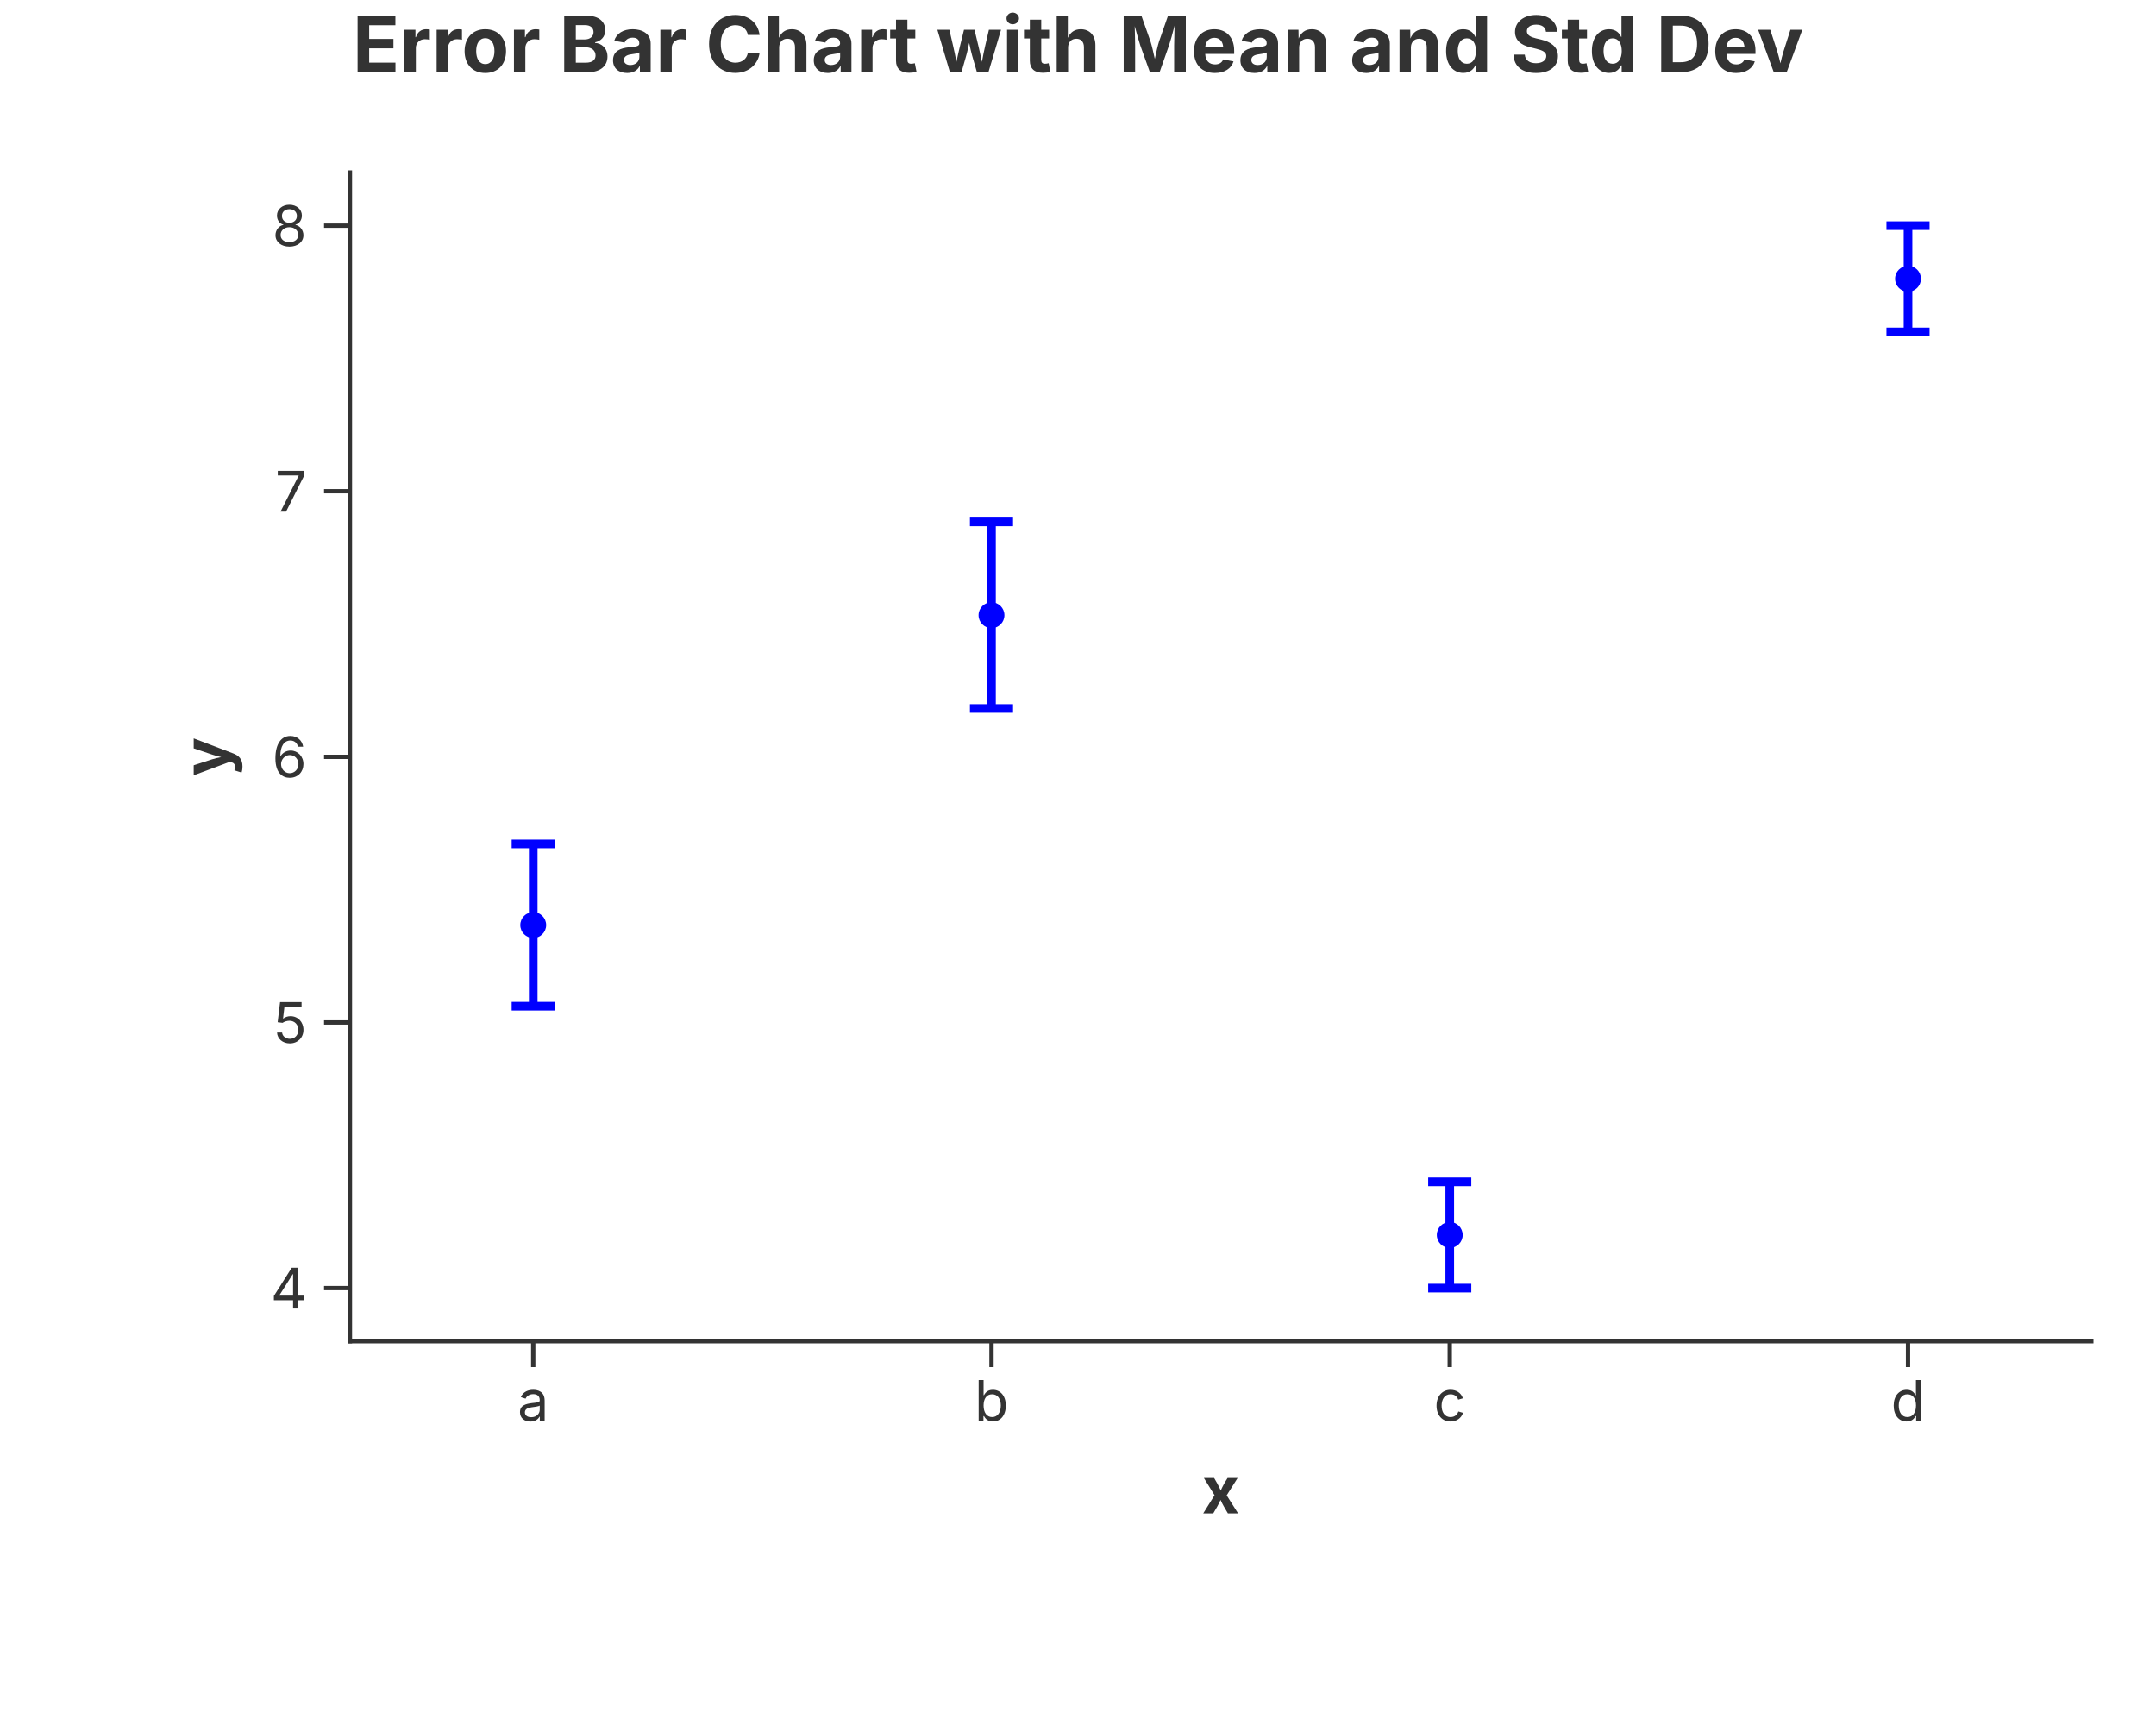
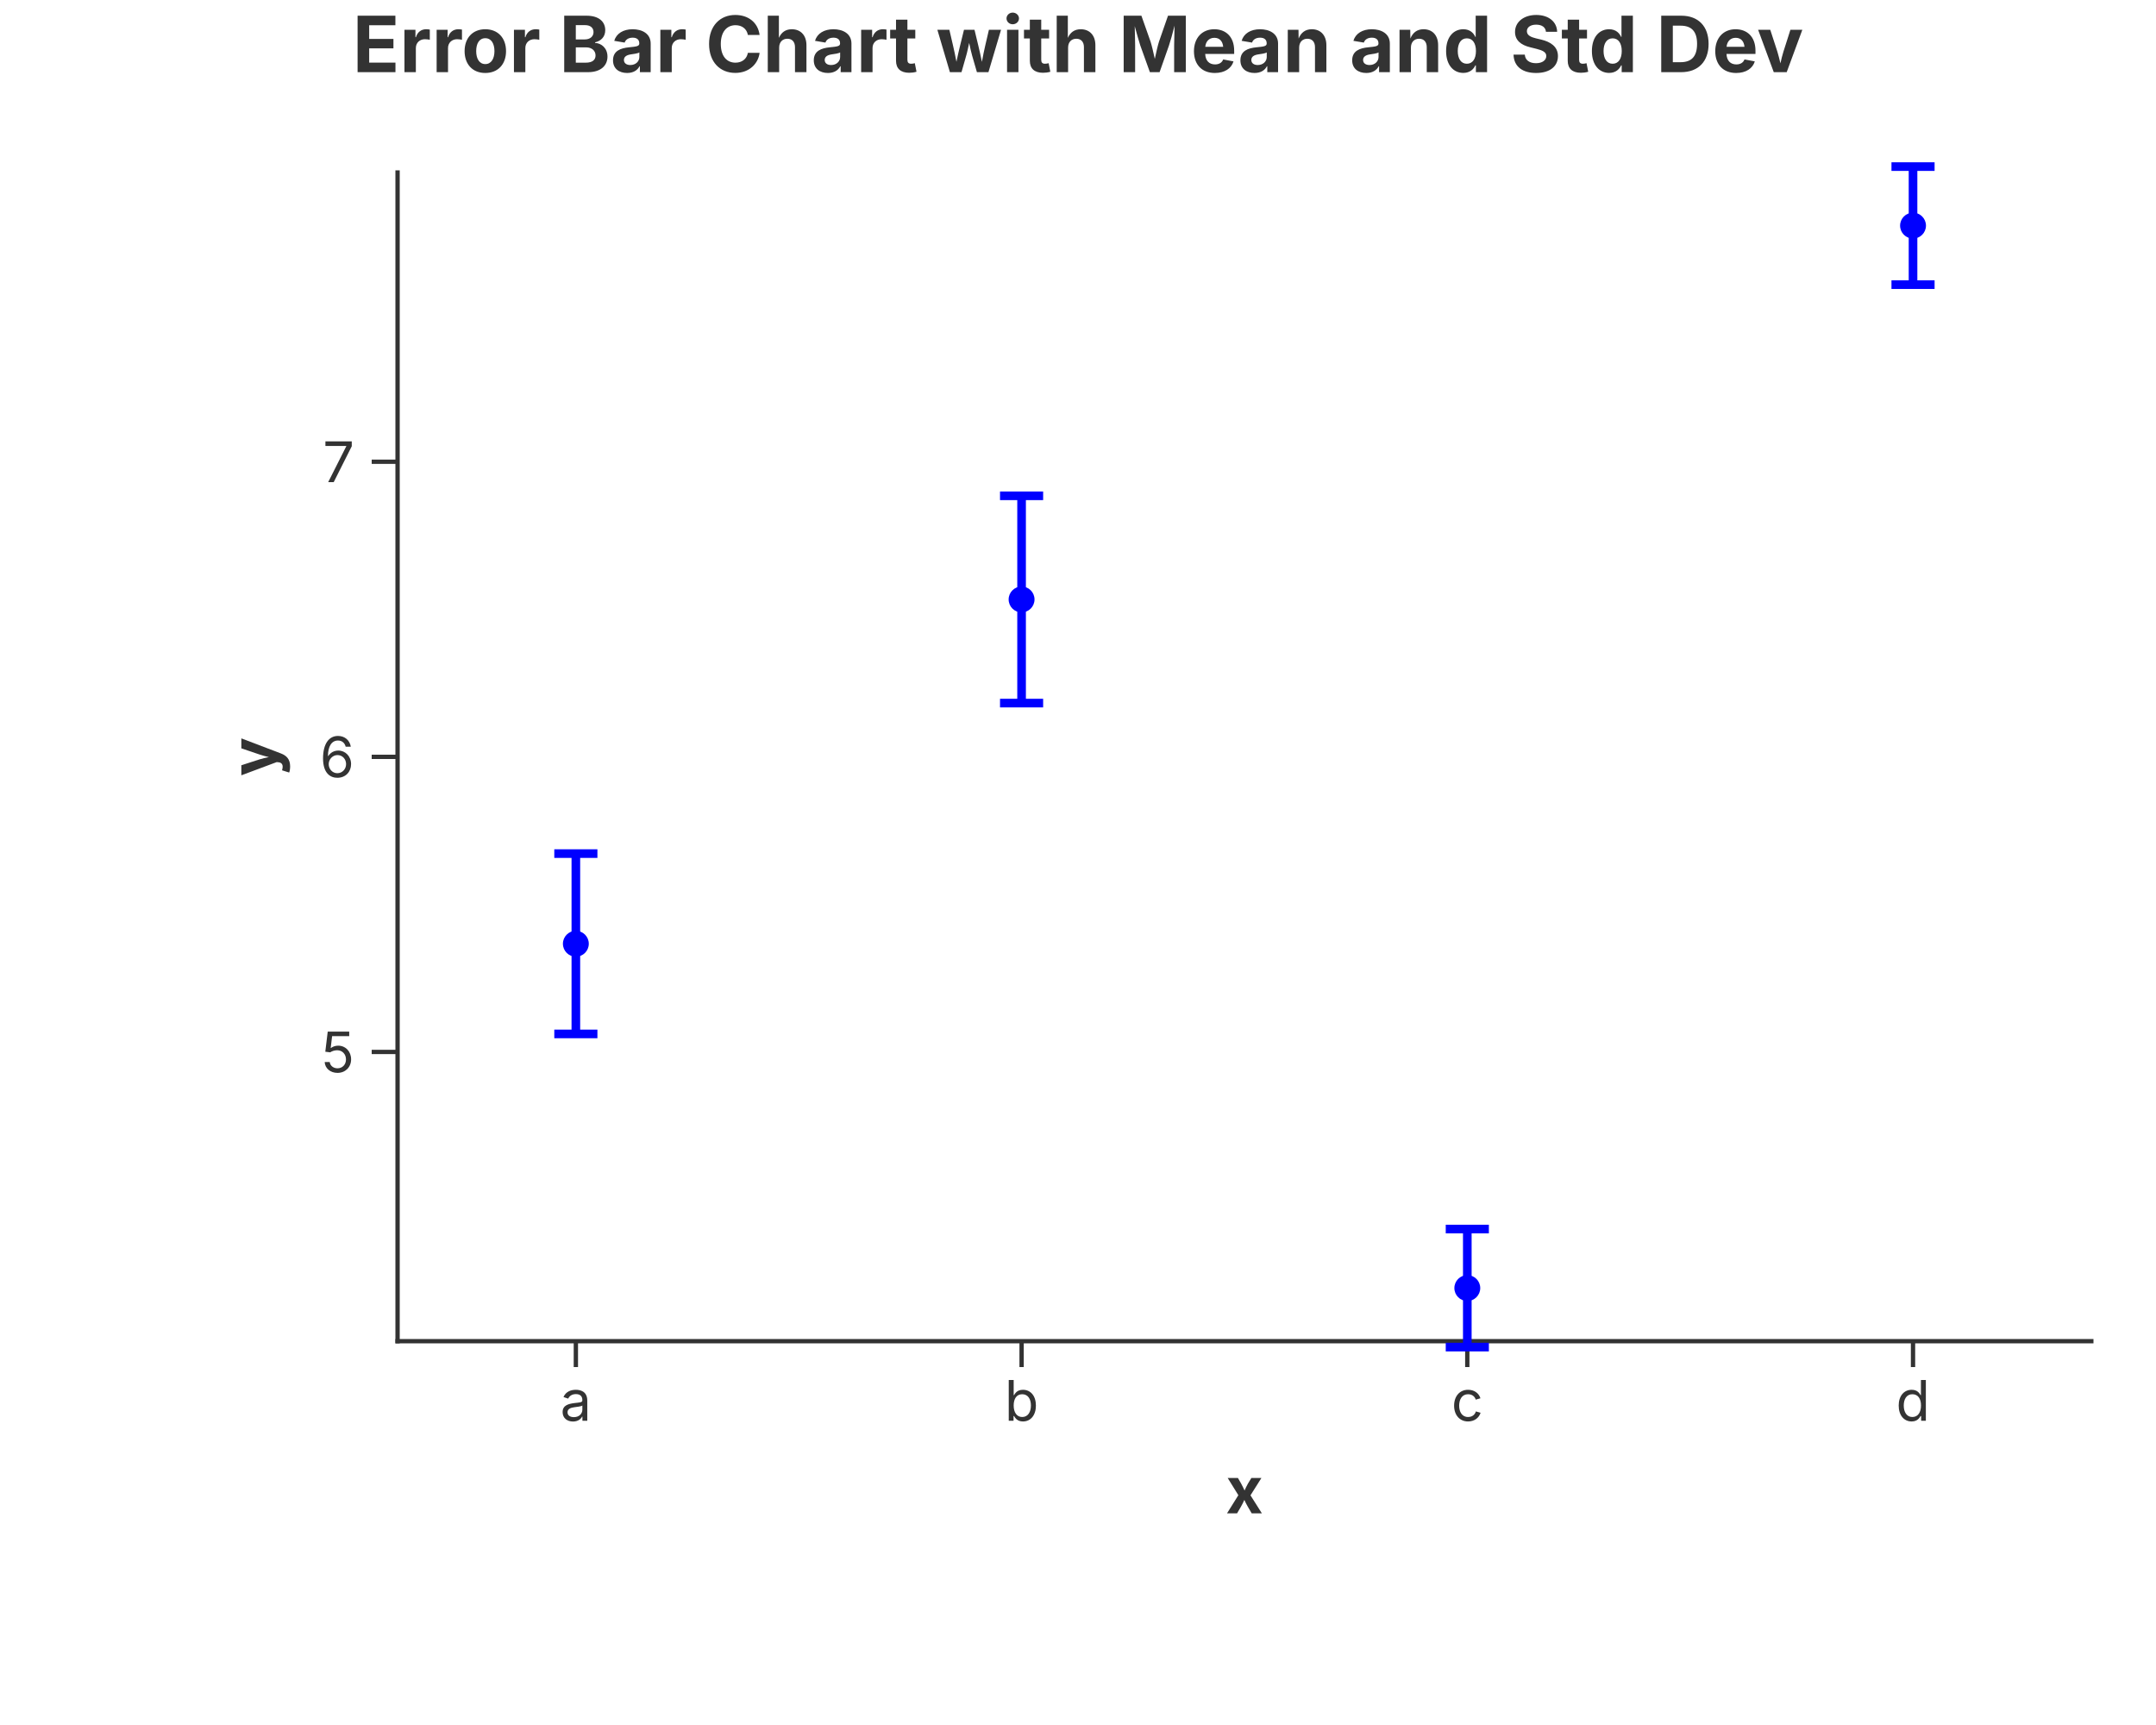
<svg xmlns="http://www.w3.org/2000/svg" width="500" height="400" viewBox="0 0 500 400">
  <rect width="100%" height="100%" fill="rgba(255,255,255,1.000)" />
  <text x="250.00" y="10.00" text-anchor="middle" dominant-baseline="middle" font-family="Inter, -apple-system, BlinkMacSystemFont, 'Segoe UI', Roboto, Helvetica, Arial, 'PingFang SC', 'Microsoft YaHei', Ubuntu, Cantarell, 'Noto Sans', sans-serif" font-size="18" fill="rgba(51,51,51,1.000)" font-weight="bold">Error Bar Chart with Mean and Std Dev</text>
-   <line x1="81.15" y1="311.00" x2="485.00" y2="311.00" stroke="rgba(51,51,51,1.000)" stroke-width="1" stroke-linecap="square" />
-   <line x1="123.66" y1="311.00" x2="123.66" y2="317.00" stroke="rgba(51,51,51,1.000)" stroke-width="1.0" />
-   <text x="123.66" y="320.00" font-size="13" font-family="Inter, -apple-system, BlinkMacSystemFont, 'Segoe UI', Roboto, Helvetica, Arial, 'PingFang SC', 'Microsoft YaHei', Ubuntu, Cantarell, 'Noto Sans', sans-serif" fill="rgba(51,51,51,1.000)" text-anchor="middle" dominant-baseline="hanging">a</text>
-   <line x1="229.94" y1="311.00" x2="229.94" y2="317.00" stroke="rgba(51,51,51,1.000)" stroke-width="1.0" />
-   <text x="229.94" y="320.00" font-size="13" font-family="Inter, -apple-system, BlinkMacSystemFont, 'Segoe UI', Roboto, Helvetica, Arial, 'PingFang SC', 'Microsoft YaHei', Ubuntu, Cantarell, 'Noto Sans', sans-serif" fill="rgba(51,51,51,1.000)" text-anchor="middle" dominant-baseline="hanging">b</text>
-   <line x1="336.21" y1="311.00" x2="336.21" y2="317.00" stroke="rgba(51,51,51,1.000)" stroke-width="1.0" />
-   <text x="336.21" y="320.00" font-size="13" font-family="Inter, -apple-system, BlinkMacSystemFont, 'Segoe UI', Roboto, Helvetica, Arial, 'PingFang SC', 'Microsoft YaHei', Ubuntu, Cantarell, 'Noto Sans', sans-serif" fill="rgba(51,51,51,1.000)" text-anchor="middle" dominant-baseline="hanging">c</text>
-   <line x1="442.49" y1="311.00" x2="442.49" y2="317.00" stroke="rgba(51,51,51,1.000)" stroke-width="1.0" />
-   <text x="442.49" y="320.00" font-size="13" font-family="Inter, -apple-system, BlinkMacSystemFont, 'Segoe UI', Roboto, Helvetica, Arial, 'PingFang SC', 'Microsoft YaHei', Ubuntu, Cantarell, 'Noto Sans', sans-serif" fill="rgba(51,51,51,1.000)" text-anchor="middle" dominant-baseline="hanging">d</text>
-   <text x="283.08" y="340.00" text-anchor="middle" font-size="15" font-family="Inter, -apple-system, BlinkMacSystemFont, 'Segoe UI', Roboto, Helvetica, Arial, 'PingFang SC', 'Microsoft YaHei', Ubuntu, Cantarell, 'Noto Sans', sans-serif" fill="rgba(51,51,51,1.000)" font-weight="bold" dominant-baseline="hanging">x</text>
-   <line x1="81.15" y1="40.00" x2="81.15" y2="311.00" stroke="rgba(51,51,51,1.000)" stroke-width="1" stroke-linecap="square" />
-   <line x1="81.15" y1="298.68" x2="75.15" y2="298.68" stroke="rgba(51,51,51,1.000)" stroke-width="1.0" />
-   <text x="71.15" y="298.68" font-size="13" font-family="Inter, -apple-system, BlinkMacSystemFont, 'Segoe UI', Roboto, Helvetica, Arial, 'PingFang SC', 'Microsoft YaHei', Ubuntu, Cantarell, 'Noto Sans', sans-serif" fill="rgba(51,51,51,1.000)" text-anchor="end" dominant-baseline="central">4</text>
-   <line x1="81.15" y1="237.09" x2="75.15" y2="237.09" stroke="rgba(51,51,51,1.000)" stroke-width="1.0" />
-   <text x="71.15" y="237.09" font-size="13" font-family="Inter, -apple-system, BlinkMacSystemFont, 'Segoe UI', Roboto, Helvetica, Arial, 'PingFang SC', 'Microsoft YaHei', Ubuntu, Cantarell, 'Noto Sans', sans-serif" fill="rgba(51,51,51,1.000)" text-anchor="end" dominant-baseline="central">5</text>
-   <line x1="81.15" y1="175.50" x2="75.15" y2="175.50" stroke="rgba(51,51,51,1.000)" stroke-width="1.0" />
-   <text x="71.15" y="175.50" font-size="13" font-family="Inter, -apple-system, BlinkMacSystemFont, 'Segoe UI', Roboto, Helvetica, Arial, 'PingFang SC', 'Microsoft YaHei', Ubuntu, Cantarell, 'Noto Sans', sans-serif" fill="rgba(51,51,51,1.000)" text-anchor="end" dominant-baseline="central">6</text>
-   <line x1="81.15" y1="113.91" x2="75.15" y2="113.91" stroke="rgba(51,51,51,1.000)" stroke-width="1.0" />
-   <text x="71.15" y="113.91" font-size="13" font-family="Inter, -apple-system, BlinkMacSystemFont, 'Segoe UI', Roboto, Helvetica, Arial, 'PingFang SC', 'Microsoft YaHei', Ubuntu, Cantarell, 'Noto Sans', sans-serif" fill="rgba(51,51,51,1.000)" text-anchor="end" dominant-baseline="central">7</text>
-   <line x1="81.15" y1="52.32" x2="75.15" y2="52.32" stroke="rgba(51,51,51,1.000)" stroke-width="1.0" />
-   <text x="71.15" y="52.32" font-size="13" font-family="Inter, -apple-system, BlinkMacSystemFont, 'Segoe UI', Roboto, Helvetica, Arial, 'PingFang SC', 'Microsoft YaHei', Ubuntu, Cantarell, 'Noto Sans', sans-serif" fill="rgba(51,51,51,1.000)" text-anchor="end" dominant-baseline="central">8</text>
-   <text x="47.50" y="175.50" text-anchor="middle" font-size="15" font-family="Inter, -apple-system, BlinkMacSystemFont, 'Segoe UI', Roboto, Helvetica, Arial, 'PingFang SC', 'Microsoft YaHei', Ubuntu, Cantarell, 'Noto Sans', sans-serif" fill="rgba(51,51,51,1.000)" font-weight="bold" transform="rotate(-90, 47.50, 175.50)" dominant-baseline="middle">y</text>
+   <line x1="92.20" y1="311.00" x2="485.00" y2="311.00" stroke="rgba(51,51,51,1.000)" stroke-width="1" stroke-linecap="square" />
+   <line x1="133.55" y1="311.00" x2="133.55" y2="317.00" stroke="rgba(51,51,51,1.000)" stroke-width="1.0" />
+   <text x="133.55" y="320.00" font-size="13" font-family="Inter, -apple-system, BlinkMacSystemFont, 'Segoe UI', Roboto, Helvetica, Arial, 'PingFang SC', 'Microsoft YaHei', Ubuntu, Cantarell, 'Noto Sans', sans-serif" fill="rgba(51,51,51,1.000)" text-anchor="middle" dominant-baseline="hanging">a</text>
+   <line x1="236.92" y1="311.00" x2="236.92" y2="317.00" stroke="rgba(51,51,51,1.000)" stroke-width="1.0" />
+   <text x="236.92" y="320.00" font-size="13" font-family="Inter, -apple-system, BlinkMacSystemFont, 'Segoe UI', Roboto, Helvetica, Arial, 'PingFang SC', 'Microsoft YaHei', Ubuntu, Cantarell, 'Noto Sans', sans-serif" fill="rgba(51,51,51,1.000)" text-anchor="middle" dominant-baseline="hanging">b</text>
+   <line x1="340.28" y1="311.00" x2="340.28" y2="317.00" stroke="rgba(51,51,51,1.000)" stroke-width="1.0" />
+   <text x="340.28" y="320.00" font-size="13" font-family="Inter, -apple-system, BlinkMacSystemFont, 'Segoe UI', Roboto, Helvetica, Arial, 'PingFang SC', 'Microsoft YaHei', Ubuntu, Cantarell, 'Noto Sans', sans-serif" fill="rgba(51,51,51,1.000)" text-anchor="middle" dominant-baseline="hanging">c</text>
+   <line x1="443.65" y1="311.00" x2="443.65" y2="317.00" stroke="rgba(51,51,51,1.000)" stroke-width="1.0" />
+   <text x="443.65" y="320.00" font-size="13" font-family="Inter, -apple-system, BlinkMacSystemFont, 'Segoe UI', Roboto, Helvetica, Arial, 'PingFang SC', 'Microsoft YaHei', Ubuntu, Cantarell, 'Noto Sans', sans-serif" fill="rgba(51,51,51,1.000)" text-anchor="middle" dominant-baseline="hanging">d</text>
+   <text x="288.60" y="340.00" text-anchor="middle" font-size="15" font-family="Inter, -apple-system, BlinkMacSystemFont, 'Segoe UI', Roboto, Helvetica, Arial, 'PingFang SC', 'Microsoft YaHei', Ubuntu, Cantarell, 'Noto Sans', sans-serif" fill="rgba(51,51,51,1.000)" font-weight="bold" dominant-baseline="hanging">x</text>
+   <line x1="92.20" y1="40.00" x2="92.20" y2="311.00" stroke="rgba(51,51,51,1.000)" stroke-width="1" stroke-linecap="square" />
+   <line x1="92.20" y1="243.93" x2="86.20" y2="243.93" stroke="rgba(51,51,51,1.000)" stroke-width="1.0" />
+   <text x="82.20" y="243.93" font-size="13" font-family="Inter, -apple-system, BlinkMacSystemFont, 'Segoe UI', Roboto, Helvetica, Arial, 'PingFang SC', 'Microsoft YaHei', Ubuntu, Cantarell, 'Noto Sans', sans-serif" fill="rgba(51,51,51,1.000)" text-anchor="end" dominant-baseline="central">5</text>
+   <line x1="92.20" y1="175.50" x2="86.20" y2="175.50" stroke="rgba(51,51,51,1.000)" stroke-width="1.0" />
+   <text x="82.20" y="175.50" font-size="13" font-family="Inter, -apple-system, BlinkMacSystemFont, 'Segoe UI', Roboto, Helvetica, Arial, 'PingFang SC', 'Microsoft YaHei', Ubuntu, Cantarell, 'Noto Sans', sans-serif" fill="rgba(51,51,51,1.000)" text-anchor="end" dominant-baseline="central">6</text>
+   <line x1="92.20" y1="107.07" x2="86.20" y2="107.07" stroke="rgba(51,51,51,1.000)" stroke-width="1.0" />
+   <text x="82.20" y="107.07" font-size="13" font-family="Inter, -apple-system, BlinkMacSystemFont, 'Segoe UI', Roboto, Helvetica, Arial, 'PingFang SC', 'Microsoft YaHei', Ubuntu, Cantarell, 'Noto Sans', sans-serif" fill="rgba(51,51,51,1.000)" text-anchor="end" dominant-baseline="central">7</text>
+   <text x="58.55" y="175.50" text-anchor="middle" font-size="15" font-family="Inter, -apple-system, BlinkMacSystemFont, 'Segoe UI', Roboto, Helvetica, Arial, 'PingFang SC', 'Microsoft YaHei', Ubuntu, Cantarell, 'Noto Sans', sans-serif" fill="rgba(51,51,51,1.000)" font-weight="bold" transform="rotate(-90, 58.55, 175.50)" dominant-baseline="middle">y</text>
  <defs>
    <clipPath id="plot-clip-area">
-       <rect x="81.150" y="40.000" width="403.850" height="271.000" />
+       <rect x="92.200" y="40.000" width="392.800" height="271.000" />
    </clipPath>
  </defs>
-   <line x1="123.661" y1="233.324" x2="123.661" y2="195.691" stroke="rgba(0,0,255,1.000)" stroke-width="2.000" stroke-opacity="1.000" />
-   <line x1="118.661" y1="233.324" x2="128.661" y2="233.324" stroke="rgba(0,0,255,1.000)" stroke-width="2.000" stroke-opacity="1.000" />
-   <line x1="118.661" y1="195.691" x2="128.661" y2="195.691" stroke="rgba(0,0,255,1.000)" stroke-width="2.000" stroke-opacity="1.000" />
-   <circle cx="123.661" cy="214.508" r="3.000" fill="rgba(0,0,255,1.000)" stroke="rgba(0,0,255,1.000)" stroke-width="0.000" fill-opacity="1.000" stroke-opacity="1.000" clip-path="url(#plot-clip-area)" />
-   <line x1="229.937" y1="164.282" x2="229.937" y2="121.021" stroke="rgba(0,0,255,1.000)" stroke-width="2.000" stroke-opacity="1.000" />
-   <line x1="224.937" y1="164.282" x2="234.937" y2="164.282" stroke="rgba(0,0,255,1.000)" stroke-width="2.000" stroke-opacity="1.000" />
-   <line x1="224.937" y1="121.021" x2="234.937" y2="121.021" stroke="rgba(0,0,255,1.000)" stroke-width="2.000" stroke-opacity="1.000" />
-   <circle cx="229.937" cy="142.652" r="3.000" fill="rgba(0,0,255,1.000)" stroke="rgba(0,0,255,1.000)" stroke-width="0.000" fill-opacity="1.000" stroke-opacity="1.000" clip-path="url(#plot-clip-area)" />
-   <line x1="336.213" y1="298.682" x2="336.213" y2="274.045" stroke="rgba(0,0,255,1.000)" stroke-width="2.000" stroke-opacity="1.000" />
-   <line x1="331.213" y1="298.682" x2="341.213" y2="298.682" stroke="rgba(0,0,255,1.000)" stroke-width="2.000" stroke-opacity="1.000" />
-   <line x1="331.213" y1="274.045" x2="341.213" y2="274.045" stroke="rgba(0,0,255,1.000)" stroke-width="2.000" stroke-opacity="1.000" />
-   <circle cx="336.213" cy="286.364" r="3.000" fill="rgba(0,0,255,1.000)" stroke="rgba(0,0,255,1.000)" stroke-width="0.000" fill-opacity="1.000" stroke-opacity="1.000" clip-path="url(#plot-clip-area)" />
-   <line x1="442.489" y1="76.955" x2="442.489" y2="52.318" stroke="rgba(0,0,255,1.000)" stroke-width="2.000" stroke-opacity="1.000" />
-   <line x1="437.489" y1="76.955" x2="447.489" y2="76.955" stroke="rgba(0,0,255,1.000)" stroke-width="2.000" stroke-opacity="1.000" />
-   <line x1="437.489" y1="52.318" x2="447.489" y2="52.318" stroke="rgba(0,0,255,1.000)" stroke-width="2.000" stroke-opacity="1.000" />
-   <circle cx="442.489" cy="64.636" r="3.000" fill="rgba(0,0,255,1.000)" stroke="rgba(0,0,255,1.000)" stroke-width="0.000" fill-opacity="1.000" stroke-opacity="1.000" clip-path="url(#plot-clip-area)" />
+   <line x1="133.547" y1="239.749" x2="133.547" y2="197.935" stroke="rgba(0,0,255,1.000)" stroke-width="2.000" stroke-opacity="1.000" />
+   <line x1="128.547" y1="239.749" x2="138.547" y2="239.749" stroke="rgba(0,0,255,1.000)" stroke-width="2.000" stroke-opacity="1.000" />
+   <line x1="128.547" y1="197.935" x2="138.547" y2="197.935" stroke="rgba(0,0,255,1.000)" stroke-width="2.000" stroke-opacity="1.000" />
+   <circle cx="133.547" cy="218.842" r="3.000" fill="rgba(0,0,255,1.000)" stroke="rgba(0,0,255,1.000)" stroke-width="0.000" fill-opacity="1.000" stroke-opacity="1.000" clip-path="url(#plot-clip-area)" />
+   <line x1="236.916" y1="163.035" x2="236.916" y2="114.968" stroke="rgba(0,0,255,1.000)" stroke-width="2.000" stroke-opacity="1.000" />
+   <line x1="231.916" y1="163.035" x2="241.916" y2="163.035" stroke="rgba(0,0,255,1.000)" stroke-width="2.000" stroke-opacity="1.000" />
+   <line x1="231.916" y1="114.968" x2="241.916" y2="114.968" stroke="rgba(0,0,255,1.000)" stroke-width="2.000" stroke-opacity="1.000" />
+   <circle cx="236.916" cy="139.002" r="3.000" fill="rgba(0,0,255,1.000)" stroke="rgba(0,0,255,1.000)" stroke-width="0.000" fill-opacity="1.000" stroke-opacity="1.000" clip-path="url(#plot-clip-area)" />
+   <line x1="340.284" y1="312.369" x2="340.284" y2="284.995" stroke="rgba(0,0,255,1.000)" stroke-width="2.000" stroke-opacity="1.000" />
+   <line x1="335.284" y1="312.369" x2="345.284" y2="312.369" stroke="rgba(0,0,255,1.000)" stroke-width="2.000" stroke-opacity="1.000" />
+   <line x1="335.284" y1="284.995" x2="345.284" y2="284.995" stroke="rgba(0,0,255,1.000)" stroke-width="2.000" stroke-opacity="1.000" />
+   <circle cx="340.284" cy="298.682" r="3.000" fill="rgba(0,0,255,1.000)" stroke="rgba(0,0,255,1.000)" stroke-width="0.000" fill-opacity="1.000" stroke-opacity="1.000" clip-path="url(#plot-clip-area)" />
+   <line x1="443.653" y1="66.005" x2="443.653" y2="38.631" stroke="rgba(0,0,255,1.000)" stroke-width="2.000" stroke-opacity="1.000" />
+   <line x1="438.653" y1="66.005" x2="448.653" y2="66.005" stroke="rgba(0,0,255,1.000)" stroke-width="2.000" stroke-opacity="1.000" />
+   <line x1="438.653" y1="38.631" x2="448.653" y2="38.631" stroke="rgba(0,0,255,1.000)" stroke-width="2.000" stroke-opacity="1.000" />
+   <circle cx="443.653" cy="52.318" r="3.000" fill="rgba(0,0,255,1.000)" stroke="rgba(0,0,255,1.000)" stroke-width="0.000" fill-opacity="1.000" stroke-opacity="1.000" clip-path="url(#plot-clip-area)" />
</svg>
